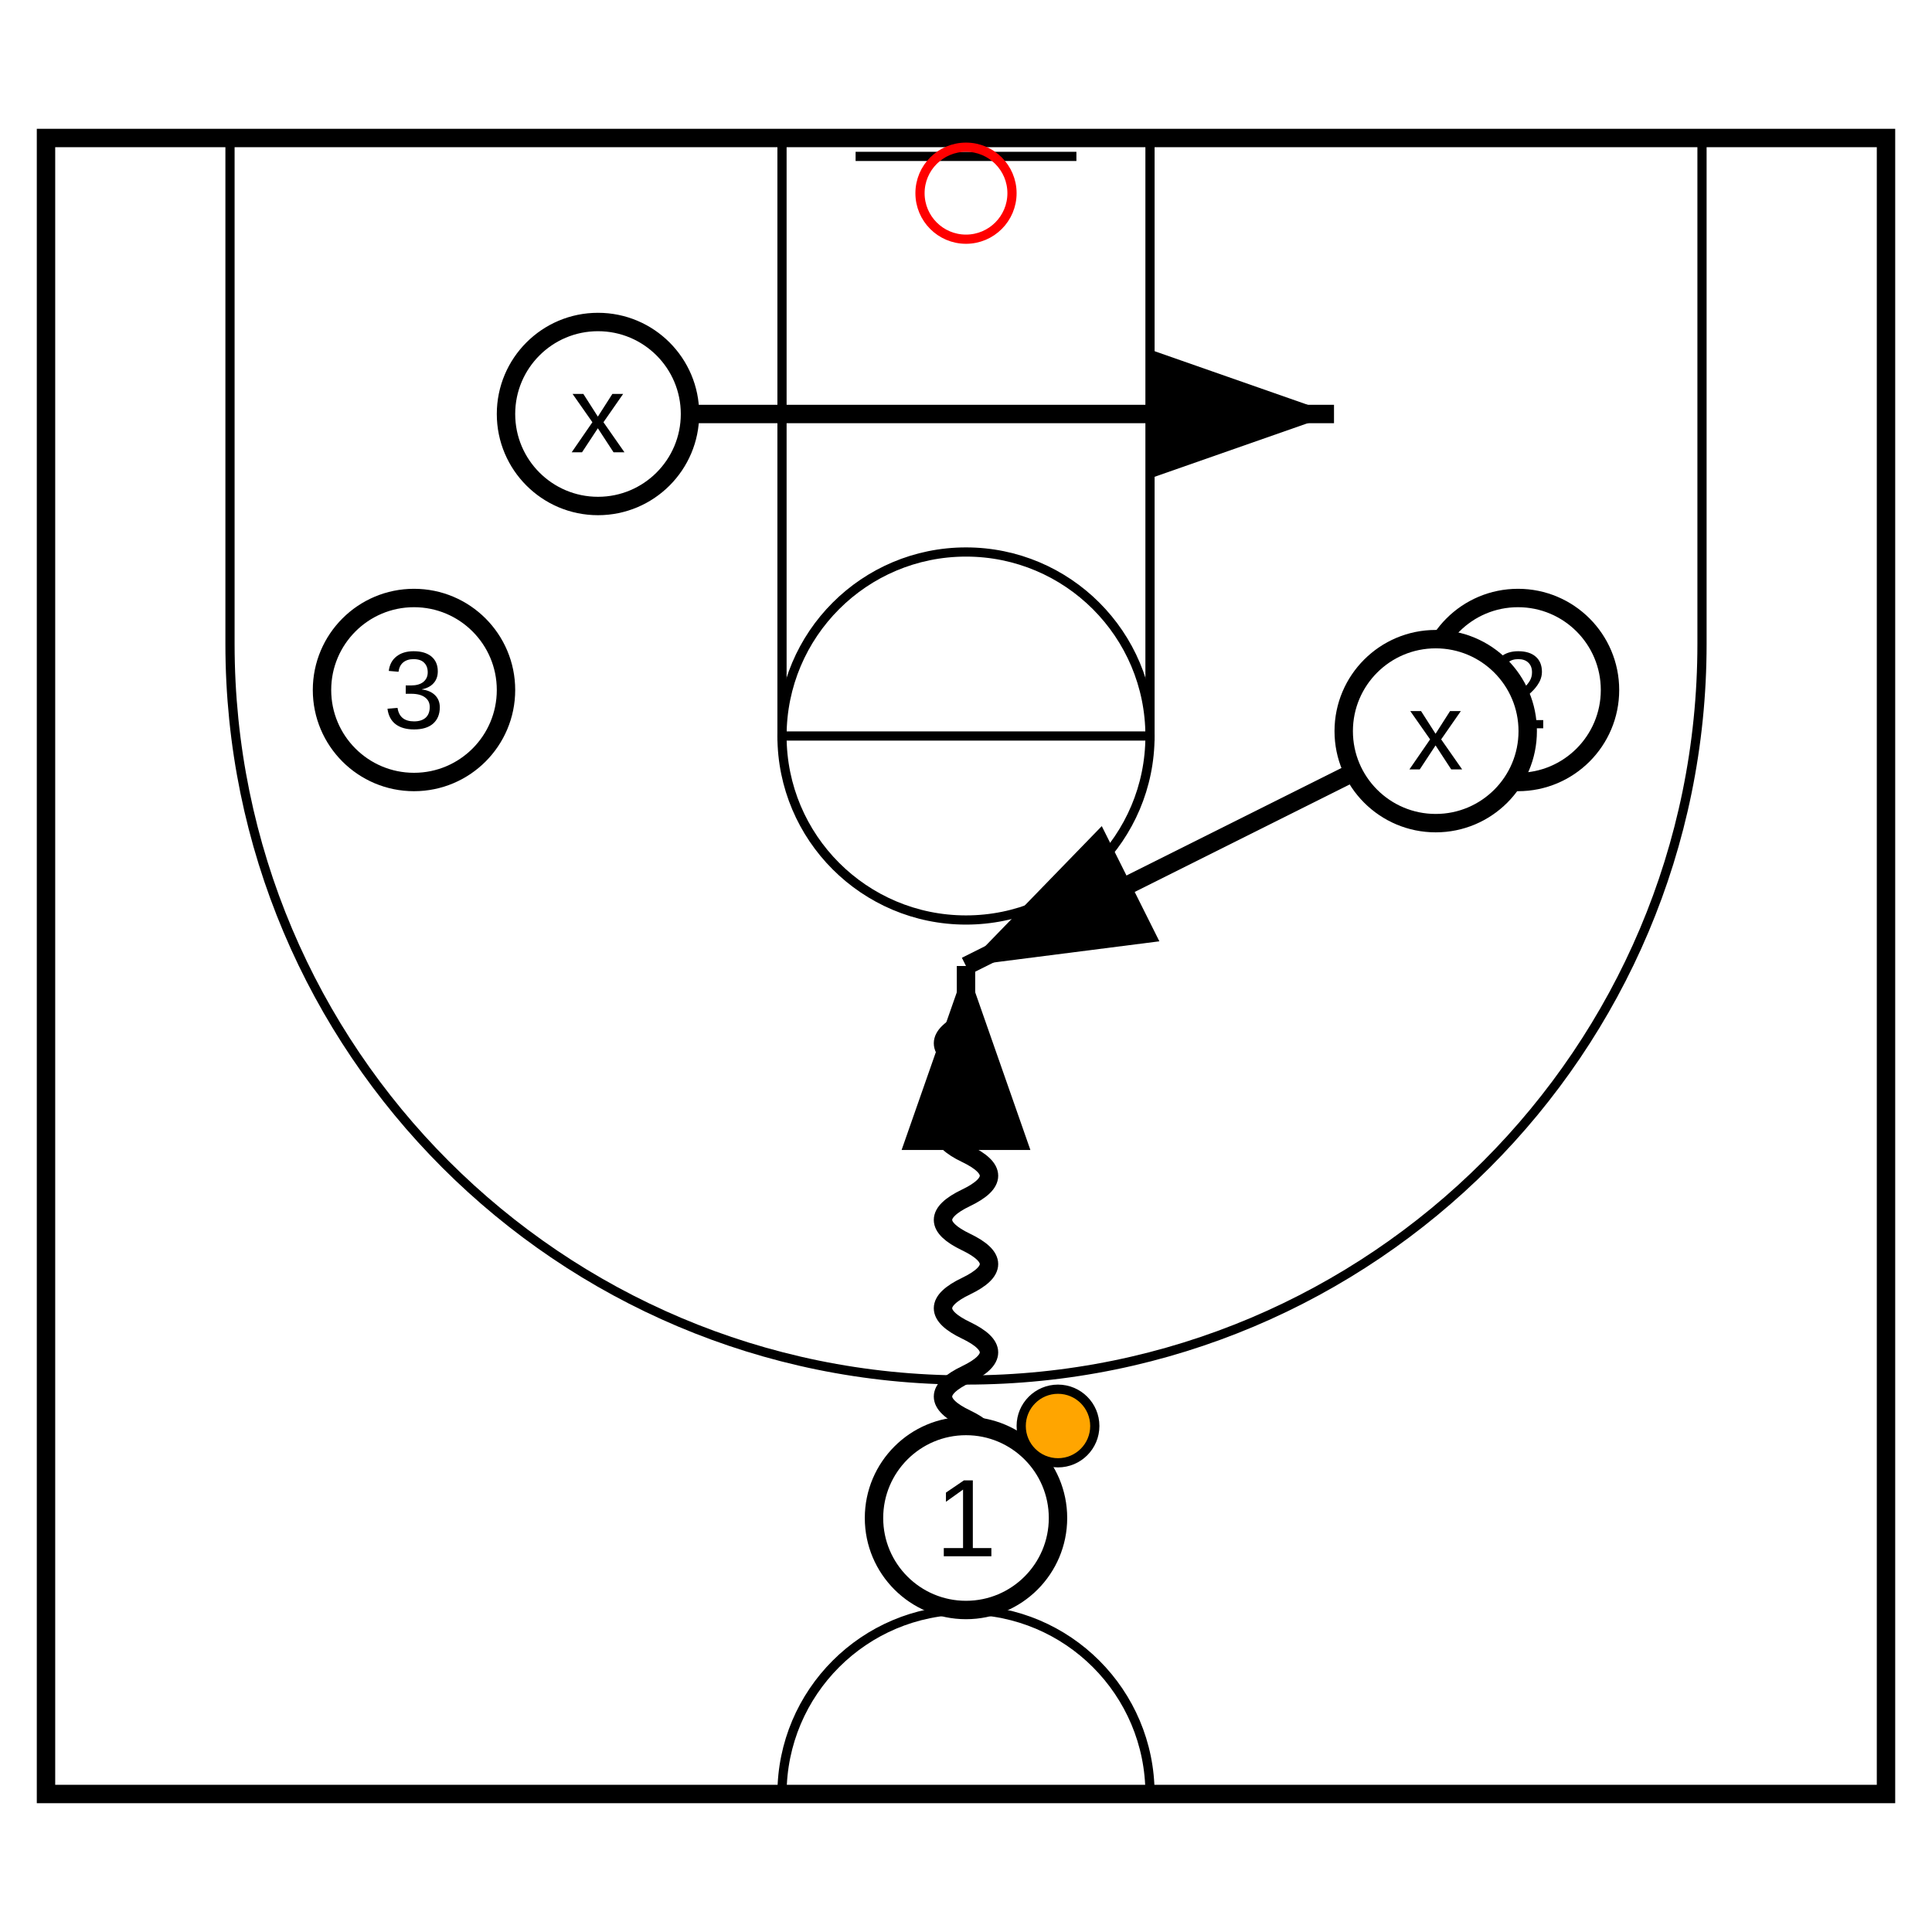
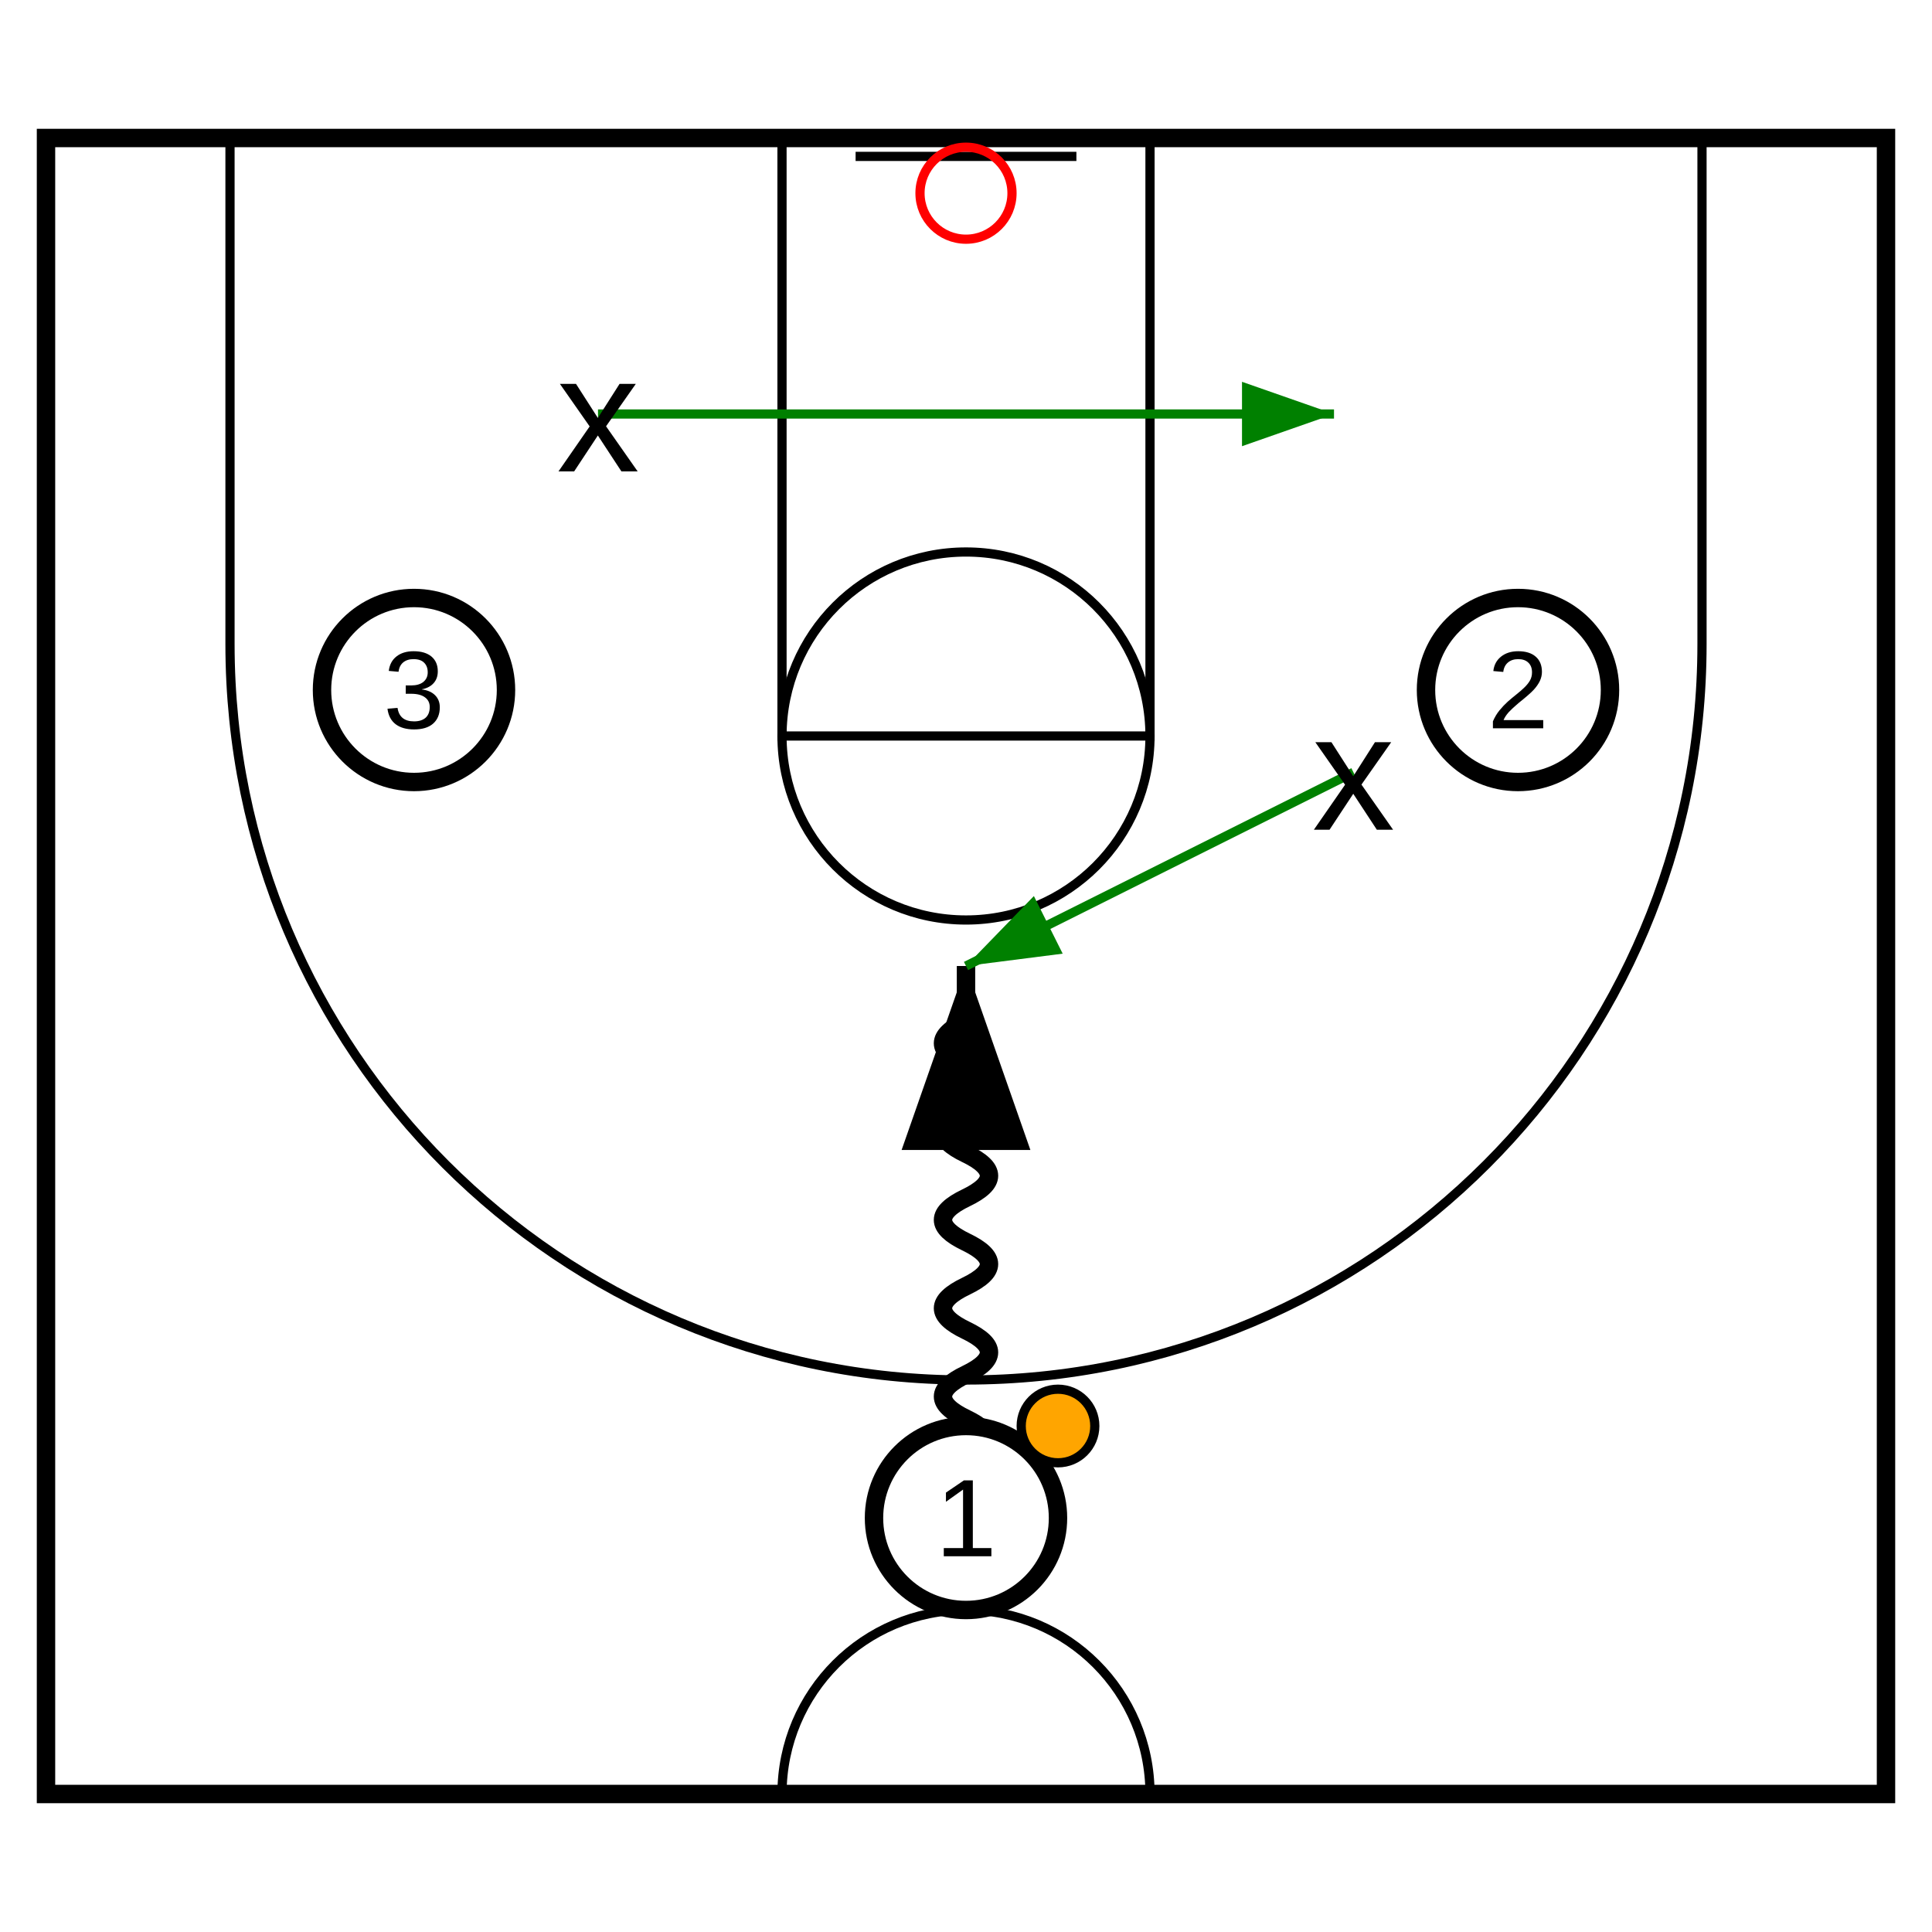
<svg xmlns="http://www.w3.org/2000/svg" width="500" height="500" viewBox="-105 -105 210 210">
  <rect x="-105" y="-105" width="210" height="210" fill="white" />
  <rect x="-100" y="-90" width="200" height="180" fill="white" stroke="black" stroke-width="2" />
  <rect x="-20" y="-90" width="40" height="65" fill="none" stroke="black" stroke-width="1" />
  <circle cx="0" cy="-25" r="20" fill="none" stroke="black" stroke-width="1" />
  <path d="M -80 -90 L -80 -35 A 80 80 0 0 0 80 -35 L 80 -90" fill="none" stroke="black" stroke-width="1" />
  <path d="M -20 90 A 20 20 0 0 1 20 90" fill="none" stroke="black" stroke-width="1" />
  <line x1="-12" y1="-88" x2="12" y2="-88" stroke="black" stroke-width="1" />
  <circle cx="0" cy="-84" r="5" stroke="red" stroke-width="1" fill="none" />
  <path d="M 0 60 L 0 54 Q 5 51.6 0 49.2 Q -5 46.8 0 44.4 Q 5 42 0 39.6 Q -5 37.2 0 34.8 Q 5 32.4 0 30 Q -5 27.6 0 25.2 Q 5 22.8 0 20.4 Q -5 18 0 15.6 Q 5 13.2 0 10.8 Q -5 8.4 0 6 L 0 0" stroke="black" stroke-width="2" fill="none" marker-end="url(#arrowhead)" />
-   <line x1="51.056" y1="-25.528" x2="0" y2="0" stroke="black" stroke-width="2" marker-end="url(#arrowhead)" />
-   <line x1="-40" y1="-60" x2="40" y2="-60" stroke="black" stroke-width="2" marker-end="url(#arrowhead)" />
+   <line x1="42.111" y1="-21.056" x2="0" y2="0" stroke="green" stroke-width="1" marker-end="url(#arrowhead-defense)" />
+   <line x1="-40" y1="-60" x2="40" y2="-60" stroke="green" stroke-width="1" marker-end="url(#arrowhead-defense)" />
  <circle cx="0" cy="60" r="10" fill="white" stroke="black" stroke-width="2" />
  <text x="0" y="60" font-size="12" text-anchor="middle" dominant-baseline="central" font-family="Arial">1</text>
  <circle cx="0" cy="60" r="4" fill="orange" stroke="black" stroke-width="1" transform="translate(10, -10)" />
  <circle cx="60" cy="-30" r="10" fill="white" stroke="black" stroke-width="2" />
  <text x="60" y="-30" font-size="12" text-anchor="middle" dominant-baseline="central" font-family="Arial">2</text>
  <circle cx="-60" cy="-30" r="10" fill="white" stroke="black" stroke-width="2" />
  <text x="-60" y="-30" font-size="12" text-anchor="middle" dominant-baseline="central" font-family="Arial">3</text>
-   <circle cx="51.056" cy="-25.528" r="10" fill="white" stroke="black" stroke-width="2" />
-   <text x="51.056" y="-25.528" font-size="12" text-anchor="middle" dominant-baseline="central" font-family="Arial">x</text>
-   <circle cx="-40" cy="-60" r="10" fill="white" stroke="black" stroke-width="2" />
-   <text x="-40" y="-60" font-size="12" text-anchor="middle" dominant-baseline="central" font-family="Arial">x</text>
+   <text x="42.111" y="-21.056" font-size="18" text-anchor="middle" dominant-baseline="central" font-family="Arial">x</text>
+   <text x="-40" y="-60" font-size="18" text-anchor="middle" dominant-baseline="central" font-family="Arial">x</text>
  <defs>
    <marker id="arrowhead" markerWidth="10" markerHeight="7" refX="10" refY="3.5" orient="auto">
      <polygon points="0 0, 10 3.5, 0 7" fill="black" />
    </marker>
+     <marker id="arrowhead-defense" markerWidth="10" markerHeight="7" refX="10" refY="3.5" orient="auto">
+       <polygon points="0 0, 10 3.5, 0 7" fill="green" />
+     </marker>
  </defs>
</svg>
